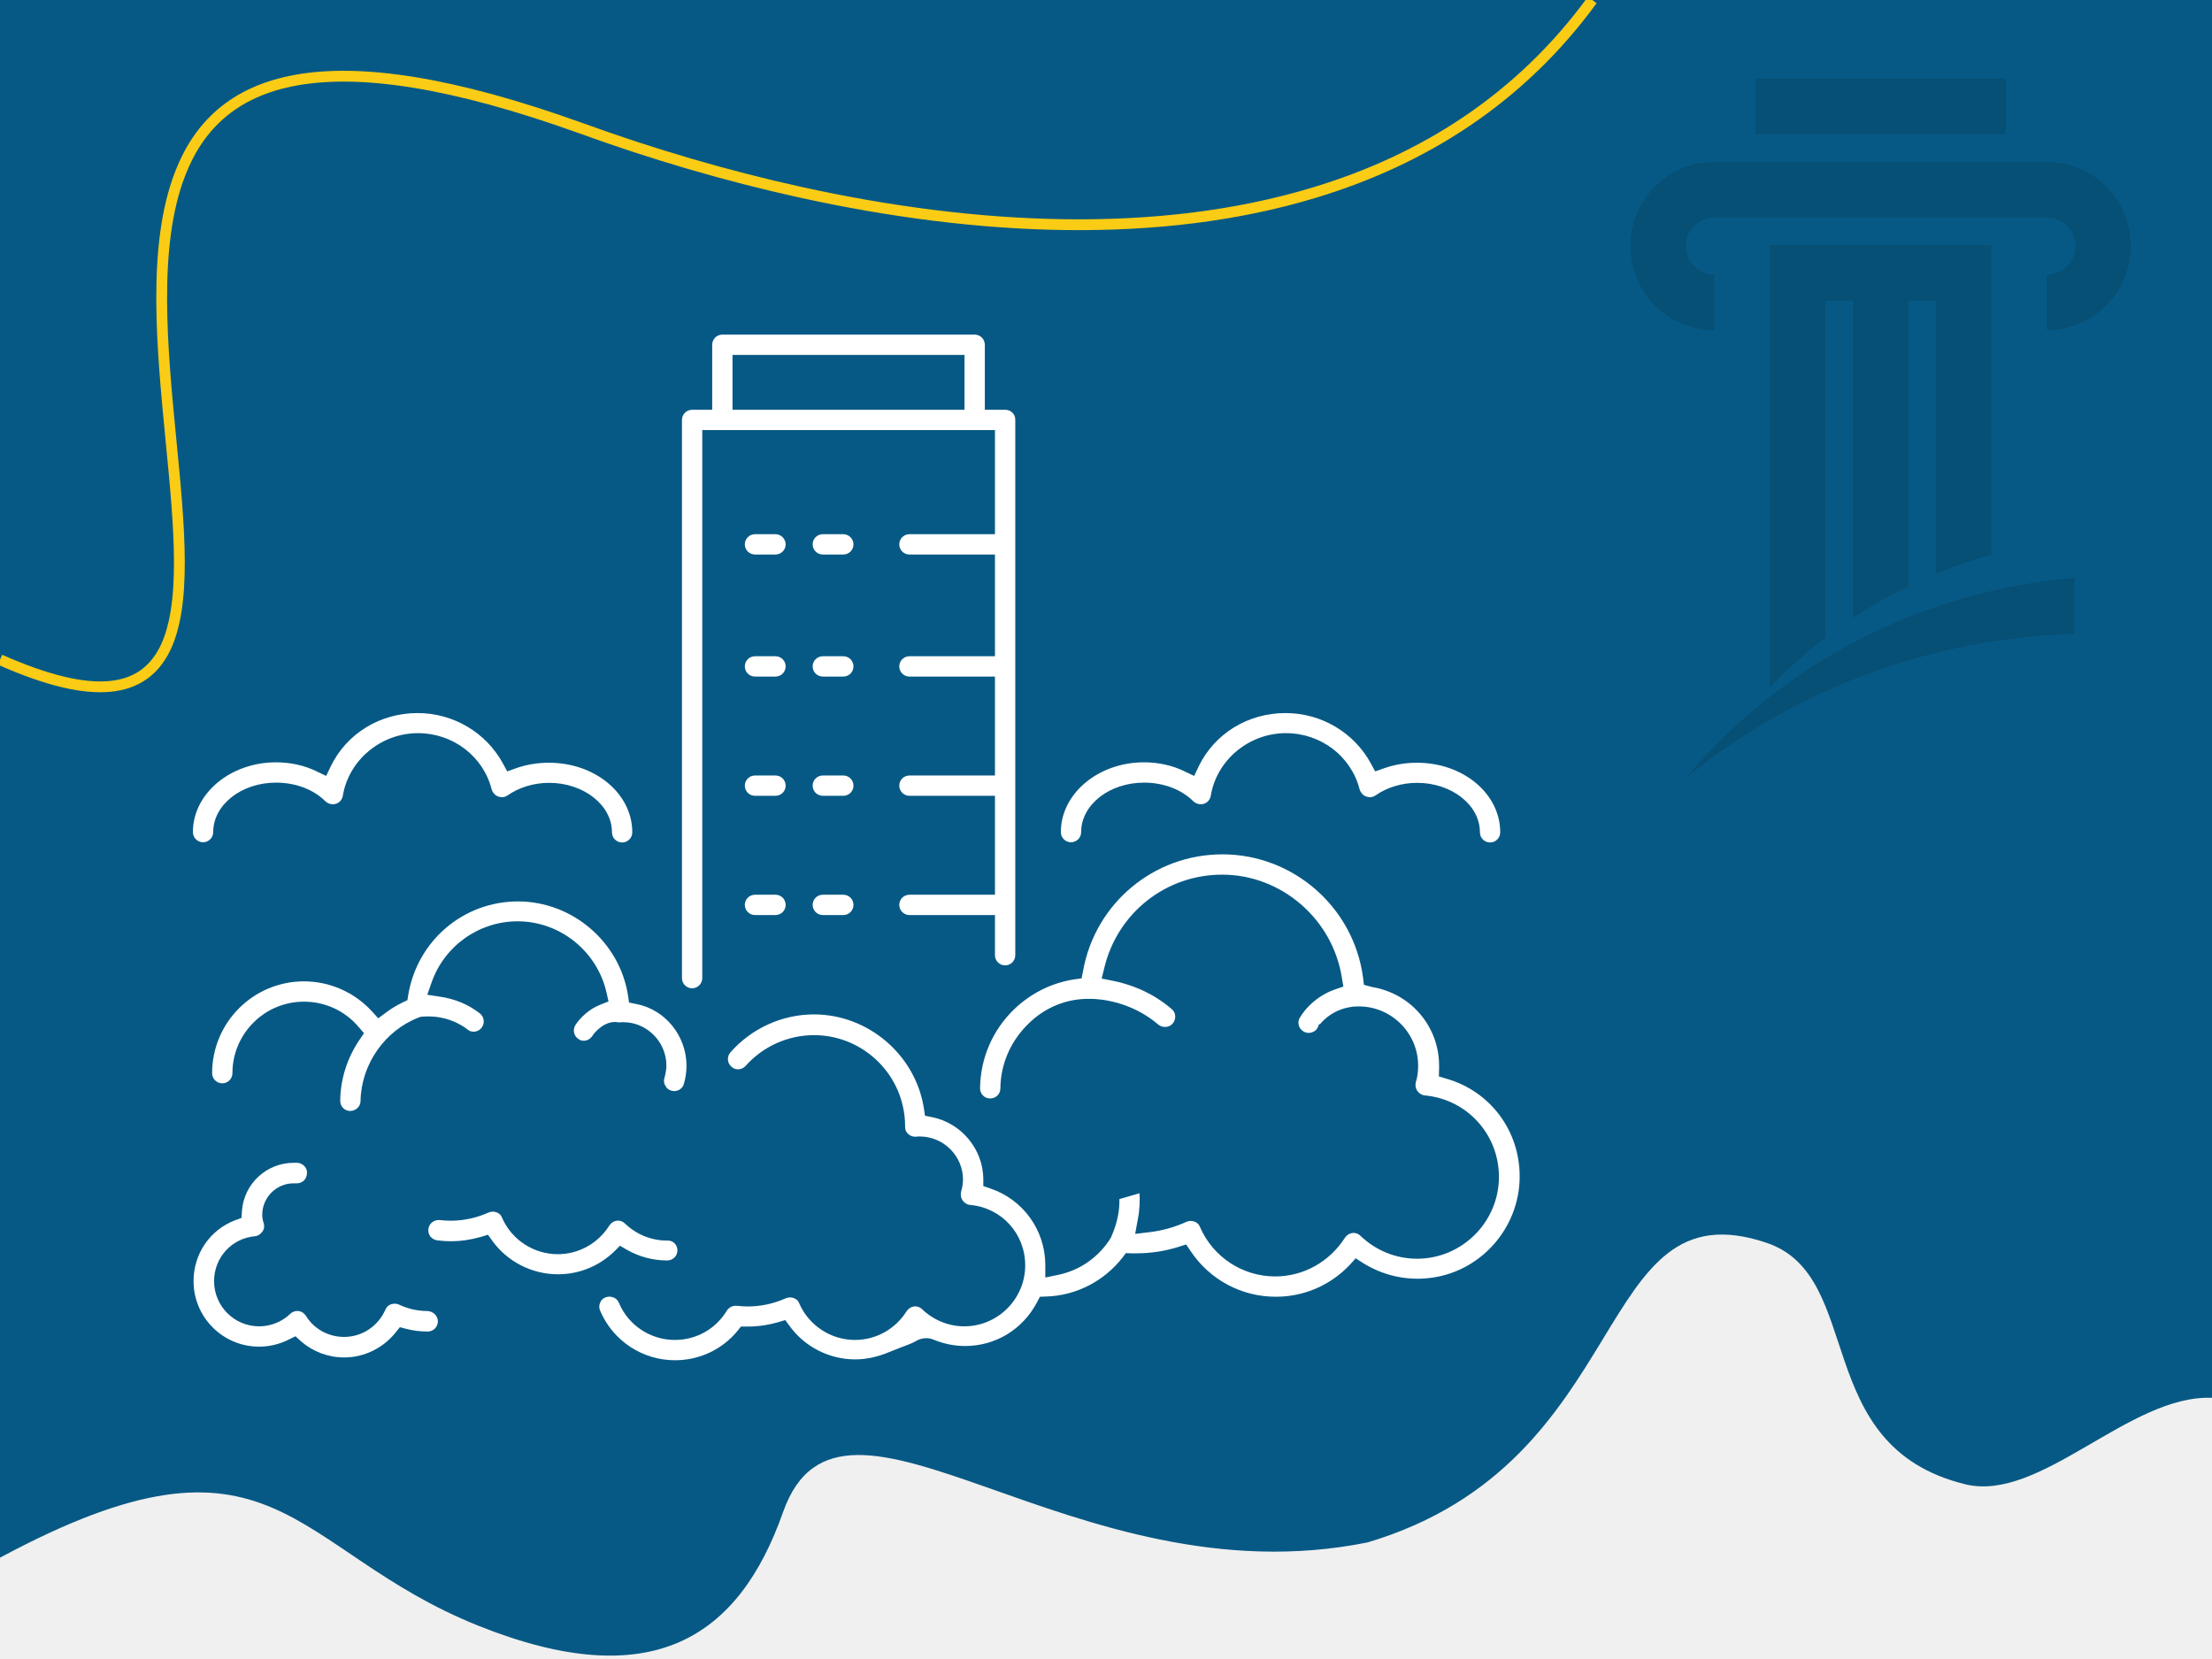
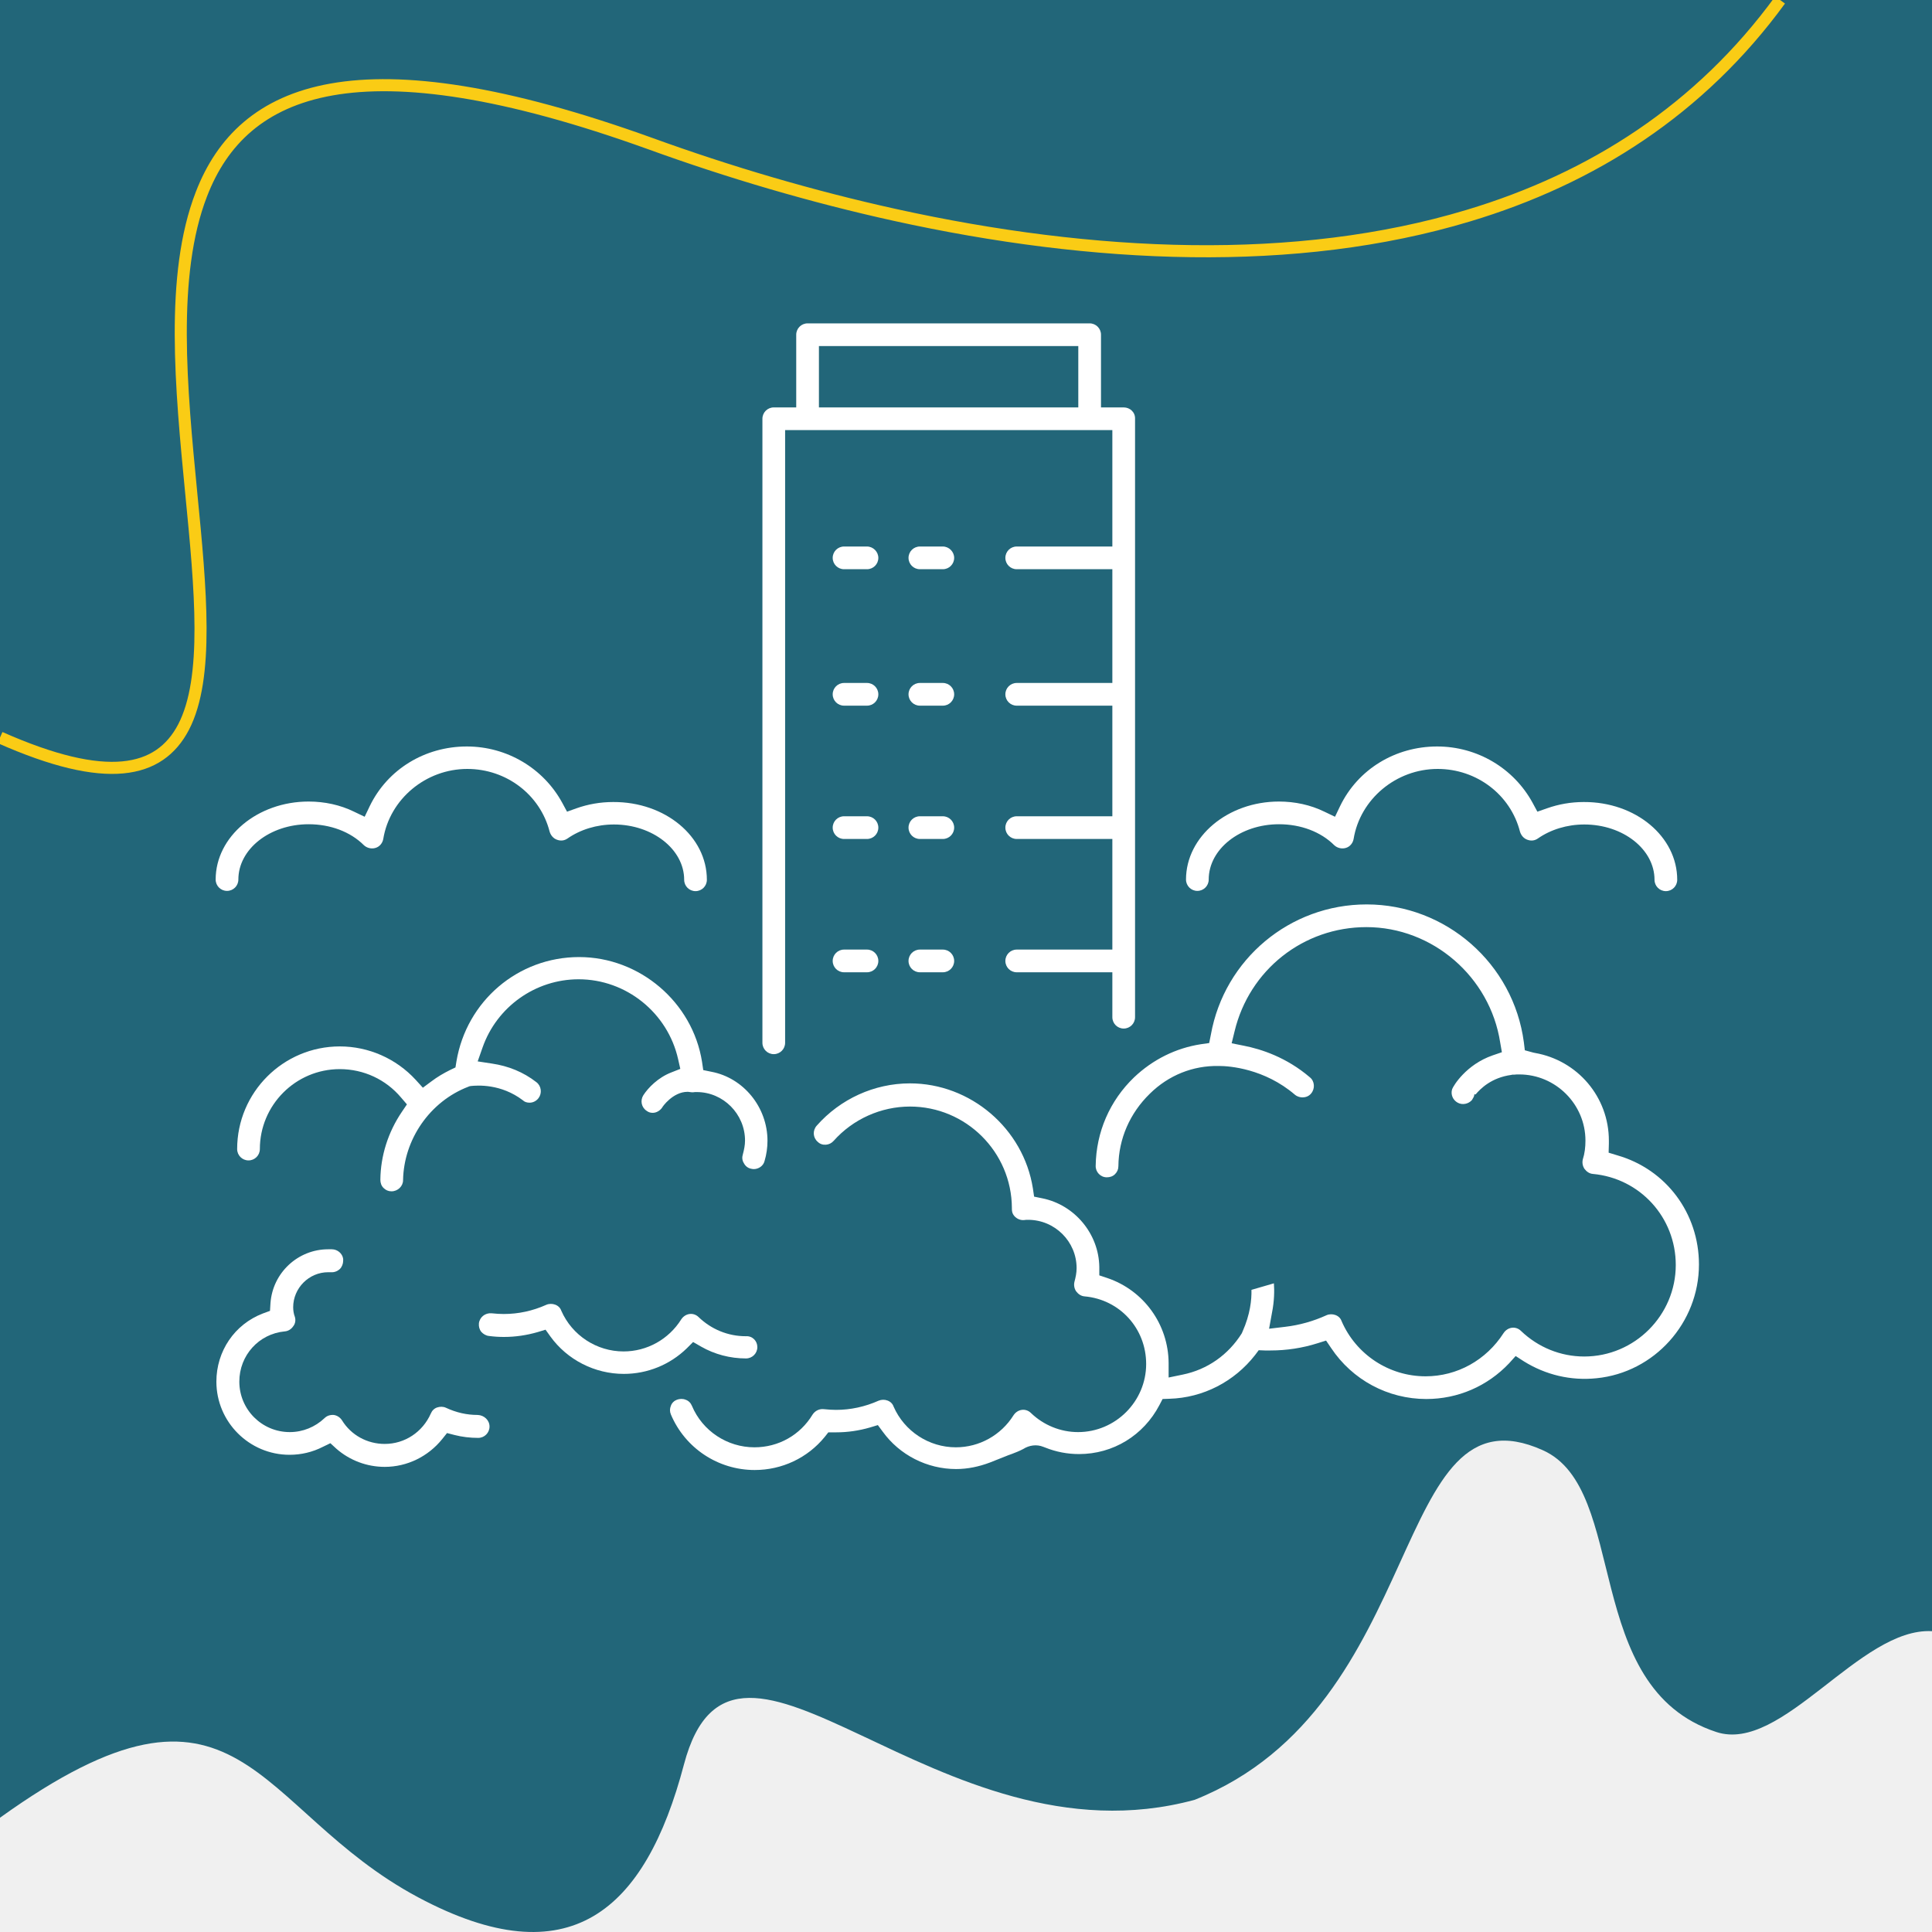
- <svg xmlns="http://www.w3.org/2000/svg" version="1.1" id="Layer_1" x="0px" y="0px" viewBox="0 0 1024 768" style="enable-background:new 0 0 1024 768;" xml:space="preserve">
-   <style type="text/css">
- 	.st0{fill:#075985;}
- 	.st1{fill:#FFDE16;stroke:#000000;stroke-miterlimit:10;}
- 	.st2{fill:none;stroke:#FACC15;stroke-width:5;stroke-miterlimit:10;}
- 	.st3{fill:#FFFFFF;}
- 	.st4{opacity:0.12;}
- 	.st5{fill:none;}
- </style>
-   <path class="st0" d="M1024,0v647.1c-38.3-1.6-79.4,48.6-114.3,40c-72-17.7-45.9-96.4-92-111.8C736.3,547.9,758,676.7,633.2,714  c-136.8,27.8-243.5-91.1-270.7-14c-20.5,58.2-60.7,84.7-140.8,52.7C134,717.7,128,652.3,0,721.1V0H1024z" />
-   <path class="st1" d="M717.1-512.5" />
-   <path class="st1" d="M952.9-512.1" />
-   <path class="st2" d="M0,305.4c44.2,19.6,66,14.8,76-4.3c10.6-20.4,7.1-57,3.2-96.8C75,161,70.4,113.9,83.4,80.4  c17-44.1,64.9-64.5,185.7-21c32.8,11.9,67,22,101.5,29.6c82.2,18.1,166.1,21.8,237.4,0.3C659.3,73.9,704,45.4,737.1,0" />
-   <path class="st1" d="M419.2-298.8" />
-   <path class="st1" d="M422.1-394" />
-   <path class="st1" d="M426.4-519.1" />
-   <path class="st1" d="M616-541.9" />
-   <g>
-     <path class="st3" d="M465.3,189.7h-9.4v-30.1c0-2.6-2.1-4.7-4.7-4.7H334.4c-2.6,0-4.7,2.1-4.7,4.7v30.1h-9.3   c-2.6,0-4.7,2.1-4.7,4.7v258.4c0,2.6,2.1,4.7,4.7,4.7s4.7-2.1,4.7-4.7V199.1h135.5v48.2H421c-2.6,0-4.7,2.1-4.7,4.7   c0,2.6,2.1,4.7,4.7,4.7h39.6v47.1H421c-2.6,0-4.7,2.1-4.7,4.7s2.1,4.7,4.7,4.7h39.6V359H421c-2.6,0-4.7,2.1-4.7,4.7   s2.1,4.7,4.7,4.7h39.6v45.8H421c-2.6,0-4.7,2.1-4.7,4.7s2.1,4.7,4.7,4.7h39.6v18.6c0,2.6,2.1,4.7,4.7,4.7s4.7-2.1,4.7-4.7V194.4   C470.1,191.7,467.9,189.7,465.3,189.7z M446.5,189.7H339.1v-25.4h107.4V189.7z" />
-     <path class="st3" d="M395.1,252c0,2.6-2.1,4.7-4.7,4.7h-9.5c-2.6,0-4.7-2.1-4.7-4.7s2.1-4.7,4.7-4.7h9.5   C393,247.3,395.1,249.5,395.1,252z" />
-     <path class="st3" d="M363.7,252c0,2.6-2.1,4.7-4.7,4.7h-9.5c-2.6,0-4.7-2.1-4.7-4.7s2.1-4.7,4.7-4.7h9.5   C361.6,247.3,363.7,249.5,363.7,252z" />
-     <path class="st3" d="M395.1,308.5c0,2.6-2.1,4.7-4.7,4.7h-9.5c-2.6,0-4.7-2.1-4.7-4.7s2.1-4.7,4.7-4.7h9.5   C393,303.8,395.1,305.9,395.1,308.5z" />
-     <path class="st3" d="M363.7,308.5c0,2.6-2.1,4.7-4.7,4.7h-9.5c-2.6,0-4.7-2.1-4.7-4.7s2.1-4.7,4.7-4.7h9.5   C361.6,303.8,363.7,305.9,363.7,308.5z" />
-     <path class="st3" d="M395.1,363.7c0,2.6-2.1,4.7-4.7,4.7h-9.5c-2.6,0-4.7-2.1-4.7-4.7s2.1-4.7,4.7-4.7h9.5   C393,359,395.1,361.1,395.1,363.7z" />
-     <path class="st3" d="M363.7,363.7c0,2.6-2.1,4.7-4.7,4.7h-9.5c-2.6,0-4.7-2.1-4.7-4.7s2.1-4.7,4.7-4.7h9.5   C361.6,359,363.7,361.1,363.7,363.7z" />
-     <path class="st3" d="M395.1,418.9c0,2.6-2.1,4.7-4.7,4.7h-9.5c-2.6,0-4.7-2.1-4.7-4.7s2.1-4.7,4.7-4.7h9.5   C393,414.2,395.1,416.3,395.1,418.9z" />
-     <path class="st3" d="M363.7,418.9c0,2.6-2.1,4.7-4.7,4.7h-9.5c-2.6,0-4.7-2.1-4.7-4.7s2.1-4.7,4.7-4.7h9.5   C361.6,414.2,363.7,416.3,363.7,418.9z" />
-     <path class="st3" d="M202.7,611.7c0,2.6-2.1,4.7-4.7,4.7c-3.3,0-6.7-0.4-9.8-1.2l-3.1-0.8l-2,2.5c-5.8,7.2-14.5,11.5-23.8,11.5   c-7.4,0-14.5-2.7-20-7.5l-2.5-2.3l-3.1,1.5c-4.3,2.2-9,3.3-13.8,3.3c-16.7,0-30.3-13.6-30.3-30.3c0-12.6,7.5-23.7,19.2-28.2l3-1.1   l0.2-3.2c0.9-12.6,11.4-22.3,23.9-22.3c0.2,0,0.5,0,0.8,0h0.2h0.2c0.1,0,0.2,0,0.3,0c2.3,0,4.4,1.7,4.7,4c0,0.2,0,0.4,0,0.7   c0,1.3-0.5,2.6-1.4,3.5c-1,0.9-2.3,1.4-3.6,1.3H137c-0.3,0-0.8,0-1.1,0c-8,0-14.5,6.6-14.5,14.5c0,1.3,0.2,2.7,0.7,4   c0.4,1.3,0.2,2.8-0.7,3.9c-0.8,1.2-2.1,2-3.5,2.1c-10.7,1-18.8,9.9-18.8,20.8c0,11.5,9.3,20.9,20.9,20.9c5.4,0,10.5-2.1,14.4-5.8   c1-1,2.4-1.4,3.8-1.3c1.4,0.2,2.6,1,3.4,2.2c3.8,6.2,10.5,9.8,17.7,9.8c8.3,0,15.7-4.9,19.1-12.6c0.5-1.2,1.4-2.1,2.6-2.5   c1.2-0.4,2.5-0.4,3.6,0.1c4.3,2,8.6,3,13.2,3C200.5,607,202.7,609.1,202.7,611.7z" />
-     <path class="st3" d="M317.8,493.4c0,2.7-0.4,5.6-1.2,8.3c-0.5,2.1-2.5,3.4-4.5,3.4c-0.4,0-0.9-0.1-1.3-0.2   c-1.2-0.3-2.2-1.1-2.8-2.3c-0.7-1.1-0.8-2.4-0.4-3.6c0.5-1.9,0.9-3.8,0.9-5.7c0-11-9-20.1-20-20.1c-0.5,0-1.1,0-1.6,0.1   c-0.3,0-0.7,0-1.2-0.1l-0.8-0.1h-0.2c-6.1,0-10.5,6.3-10.5,6.5c-0.9,1.3-2.4,2.2-3.9,2.2c-0.9,0-1.7-0.2-2.5-0.8   c-2.2-1.4-2.8-4.3-1.4-6.5c2-3.1,6.1-7.3,11.5-9.4l3.8-1.5l-0.9-4c-4.3-19.2-21.5-33.1-41.2-33.1c-17.9,0-33.9,11.4-39.8,28.3   l-2,5.7l5.9,0.9c6.8,1,13,3.5,18.4,7.7c2.1,1.6,2.4,4.6,0.9,6.6c-0.9,1.2-2.3,1.9-3.7,1.9c-1.1,0-2.1-0.3-2.8-1   c-9.1-6.9-18.8-6.2-21.6-5.9l-0.5,0.1l-0.5,0.2c-15.9,6.1-26.7,21.8-27,38.7c0,2.5-2.2,4.6-4.8,4.6c-1.3,0-2.4-0.5-3.3-1.4   c-0.9-0.9-1.3-2.1-1.3-3.4c0.1-9.9,3.2-19.7,8.9-28.1l2.1-3.1l-2.4-2.8c-6.3-7.5-15.5-11.8-25.4-11.8c-18.3,0-33.1,14.9-33.1,33.1   c0,2.6-2.1,4.7-4.7,4.7s-4.7-2.1-4.7-4.7c0-23.5,19.1-42.5,42.5-42.5c11.9,0,23.3,5,31.4,13.8l3,3.3l3.5-2.6   c2.5-1.9,5.1-3.4,7.7-4.7l2.3-1.1l0.4-2.5c4.2-25,25.5-43.2,50.8-43.2c25.1,0,47,18.7,50.9,43.4l0.5,3.4l3.4,0.7   C307.8,467.3,317.8,479.4,317.8,493.4z" />
-     <path class="st3" d="M313.6,578.8c0,2.6-2.1,4.7-4.7,4.7c-6.6,0-13-1.7-18.6-4.9l-3.3-1.9l-2.6,2.6c-7,6.8-16.3,10.6-26.1,10.6   c-12,0-23.4-5.8-30.4-15.5l-2-2.8l-3.3,1c-4.5,1.3-9.2,2-13.9,2c-2,0-3.9-0.1-6.2-0.4c-1.2-0.1-2.4-0.8-3.2-1.7   c-0.8-1-1.1-2.2-1-3.5c0.3-2.6,2.6-4.4,5.2-4.2c2,0.2,3.5,0.3,5.1,0.3c6.1,0,12-1.3,17.6-3.8c1.1-0.5,2.5-0.5,3.6-0.1   c1.2,0.4,2.2,1.3,2.6,2.5c4.5,10.3,14.7,16.9,25.8,16.9c9.7,0,18.7-5,23.9-13.3c0.8-1.2,2-2,3.4-2.2s2.8,0.3,3.8,1.3   c5.2,5,12.1,7.9,19.5,7.9C311.6,574.1,313.6,576.3,313.6,578.8z" />
-     <path class="st3" d="M416.7,623.9l-6.8,2.7c-4.5,1.7-9.2,2.7-14,2.7c-12,0-23.4-5.8-30.4-15.5l-2-2.7l-3.3,1c-4.5,1.3-9.2,2-13.9,2   c-0.3,0-0.5,0-0.9,0H343l-1.5,1.9c-7.1,8.7-17.7,13.7-29,13.7c-15.1,0-28.8-9-34.7-23c-0.5-1.2-0.5-2.4,0-3.6   c0.4-1.2,1.4-2.1,2.5-2.5s2.4-0.5,3.6,0c1.2,0.4,2.1,1.3,2.6,2.5c4.4,10.5,14.7,17.2,25.9,17.2c9.9,0,18.9-5,24.1-13.6   c1-1.5,2.7-2.4,4.6-2.2c2,0.2,3.6,0.3,5.1,0.3c6,0,12-1.3,17.6-3.8c1.2-0.5,2.5-0.5,3.6-0.1c1.2,0.4,2.2,1.3,2.6,2.5   c4.5,10.3,14.7,16.9,25.8,16.9c9.7,0,18.7-5,23.9-13.3c0.8-1.2,2-2,3.4-2.2s2.8,0.3,3.8,1.3c5.2,5,12.2,7.9,19.5,7.9   c15.5,0,28.2-12.7,28.2-28.2c0-14.7-10.9-26.7-25.5-28c-1.4-0.1-2.6-0.9-3.5-2.1c-0.8-1.2-1-2.6-0.7-3.9c0.5-1.9,0.9-3.7,0.9-5.7   c0-11-9-20-20.1-20c-0.5,0-1.1,0-1.6,0.1c-1.8,0.2-3.7-0.8-4.6-2.4c-0.4-0.7-0.5-1.5-0.5-2.3v-0.2v-0.1c-0.1-23.2-19-42-42.2-42   c-12,0-23.6,5.2-31.6,14.2c-0.9,1-2,1.5-3.2,1.6c-1.3,0.1-2.5-0.3-3.4-1.2c-2-1.7-2.2-4.7-0.4-6.7c9.7-11,23.8-17.5,38.6-17.5   c25.1,0,47,18.7,50.9,43.5l0.5,3.4l3.4,0.7c13.4,2.7,23.4,14.7,23.6,28.4v3.5l3.3,1.1c15.1,5.1,25.3,19.2,25.4,35.2v6l5.8-1.2   c10.3-2.1,18.9-8.2,24.5-17.1l0.3-0.7c3.2-7.2,3.8-13.2,3.7-17.3l9.3-2.7c0.2,3,0.2,7.2-0.8,12.2l-1.2,6.6l6.7-0.8   c5.9-0.7,11.6-2.3,17.1-4.8c1.1-0.5,2.5-0.5,3.6-0.1c1.2,0.4,2.2,1.3,2.6,2.5c6,13.9,19.7,22.9,34.8,22.9   c13.1,0,25.1-6.7,32.3-17.9c0.8-1.2,2-2,3.4-2.2s2.8,0.3,3.8,1.3c7.1,6.8,16.4,10.6,26.2,10.6c20.9,0,37.9-17.1,37.9-37.9   c0-19.7-14.8-35.9-34.3-37.7c-1.4-0.1-2.6-0.9-3.5-2.1c-0.8-1.2-1-2.6-0.7-3.9c0.8-2.5,1.1-5.1,1.1-7.8c0-15.1-12.4-27.4-27.4-27.4   c-0.8,0-1.5,0-2.2,0.1h0.1c-0.1,0-0.3,0-0.4,0h-0.4l-0.4,0.1c-8.2,1.1-12.8,5.7-14.8,8.1l-0.5-0.1c0,0.5-0.2,1-0.4,1.4l-0.1,0.1   c-0.1,0.3-0.3,0.5-0.5,0.9c-1.4,1.6-3.9,2.2-5.9,1.1s-3-3.4-2.3-5.6c0.5-1.4,5.8-10.2,16.8-14l3.8-1.3l-0.7-4   c-4.2-27.2-28-47.8-55.4-47.8c-26.1,0-48.5,17.7-54.6,43.2L510,453l5,1c7.2,1.4,17.7,4.8,27.4,13.1c2,1.6,2.2,4.7,0.5,6.7   c-0.9,1.1-2.2,1.6-3.6,1.6c-0.8,0-2-0.2-3.1-1.1c-12.6-10.8-27.1-11.9-31.3-11.9c-0.1,0-0.2,0-0.3,0c-10.6-0.2-20.7,3.8-28.5,11.5   c-8.2,8-12.9,18.6-13,30c0,1.3-0.5,2.4-1.4,3.3s-2.1,1.3-3.4,1.3c-2.6,0-4.7-2.2-4.6-4.8c0.2-13.9,5.8-26.9,15.9-36.6   c7.8-7.4,17.3-12.1,27.6-13.7l3.5-0.5l0.7-3.5c5.6-31.2,32.7-53.9,64.5-53.9c32.8,0,60.8,24.5,65.1,57.1l0.4,3.3l3.3,0.9   c0.1,0,0.3,0.1,0.4,0.1l0.5,0.1c17.7,3.1,30.6,18.3,30.6,36.3c0,0.4,0,0.9,0,1.2l-0.1,3.8l3.6,1.1c20.2,5.8,33.8,24,33.8,45.2   c0,24.1-18.4,44.7-42.4,47.1c-10.7,1.1-21.1-1.4-30.1-7l-3.4-2.2l-2.7,3c-9,9.5-21.2,14.8-34.3,14.8c-15.9,0-30.6-7.9-39.4-21.1   l-2.1-3.1l-3.5,1.1c-6.3,2-12.9,3-19.5,3c-0.8,0-1.6,0-2.4,0l-2.5-0.1l-1.5,2c-8.6,11-21.5,17.7-35.5,18.1l-2.8,0.1l-1.3,2.5   c-6.6,12.6-19.2,20.3-33.3,20.3c-4.8,0-9.5-0.9-14-2.7l-0.8-0.3c-2.7-1.1-5.8-0.7-8.3,0.9C420.7,622.6,416.7,623.8,416.7,623.9" />
-     <path class="st3" d="M292.7,385.3c0,2.6-2.1,4.7-4.7,4.7s-4.7-2.1-4.7-4.7c0-12.6-13.1-22.9-29.1-22.9c-7.1,0-13.9,2.1-19.2,5.8   c-1.3,0.9-2.8,1.1-4.4,0.5c-1.4-0.5-2.5-1.7-3-3.3c-3.9-15.3-17.9-26-34.1-26c-17.2,0-32.1,12.5-34.8,29c-0.3,1.7-1.5,3.2-3.2,3.7   c-1.6,0.5-3.5,0.1-4.8-1.1c-5.6-5.6-13.9-8.7-22.9-8.7c-16.1,0-29.1,10.3-29.1,22.9c0,2.6-2.1,4.7-4.7,4.7s-4.7-2.1-4.7-4.7   c0-17.8,17.3-32.3,38.5-32.3c6.6,0,13.1,1.4,18.8,4.2l4.4,2.1l2.1-4.4c7.4-15.3,22.9-24.7,40.2-24.7c16.6,0,31.7,9,39.5,23.3l2,3.7   l3.9-1.4c4.8-1.7,9.9-2.6,15.2-2.6C275.5,353,292.7,367.4,292.7,385.3z" />
-     <path class="st3" d="M694.5,385.3c0,2.6-2.1,4.7-4.7,4.7c-2.6,0-4.7-2.1-4.7-4.7c0-12.6-13-22.9-29.1-22.9   c-7.1,0-13.9,2.1-19.2,5.8c-1.3,0.9-2.8,1.1-4.4,0.5c-1.4-0.5-2.5-1.7-3-3.3c-3.9-15.3-17.9-26-34.1-26c-17.2,0-32.1,12.5-34.8,29   c-0.3,1.7-1.5,3.2-3.2,3.7c-1.6,0.5-3.5,0.1-4.8-1.1c-5.6-5.6-13.9-8.7-22.9-8.7c-16.1,0-29.1,10.3-29.1,22.9   c0,2.6-2.1,4.7-4.7,4.7s-4.7-2.1-4.7-4.7c0-17.8,17.3-32.3,38.5-32.3c6.6,0,13.1,1.4,18.8,4.2l4.4,2.1l2.1-4.4   c7.4-15.3,22.9-24.7,40.2-24.7c16.6,0,31.7,9,39.5,23.3l2,3.7l4-1.4c4.8-1.7,9.9-2.6,15.2-2.6C677.3,353,694.5,367.4,694.5,385.3z" />
+ <svg xmlns="http://www.w3.org/2000/svg" width="800" height="800" viewBox="0 0 800 800" fill="none">
+   <g clip-path="url(#clip0_1_98)">
+     <path d="M800 0V675.438C770.078 673.768 737.969 726.167 710.703 717.19C654.453 698.715 674.844 616.568 638.828 600.494C575.234 571.894 592.188 706.335 494.688 745.268C387.813 774.286 304.453 650.179 283.203 730.655C267.188 791.404 235.781 819.064 173.203 785.663C104.688 749.13 100 680.866 0 752.679V0H800Z" fill="#226679" />
+     <path d="M0 305.4C44.2 325 66 320.2 76 301.1C86.6 280.7 83.1 244.1 79.2 204.3C75 161 70.4 113.9 83.4 80.4C100.4 36.3 148.3 15.9 269.1 59.4C301.9 71.3 336.1 81.4 370.6 89C452.8 107.1 536.7 110.8 608 89.3C659.3 73.9 704 45.4 737.1 0" stroke="#FACC15" stroke-width="5" stroke-miterlimit="10" />
+     <path d="M465.3 168.7H455.9V138.6C455.9 136 453.8 133.9 451.2 133.9H334.4C331.8 133.9 329.7 136 329.7 138.6V168.7H320.4C317.8 168.7 315.7 170.8 315.7 173.4V431.8C315.7 434.4 317.8 436.5 320.4 436.5C323 436.5 325.1 434.4 325.1 431.8V178.1H460.6V226.3H421C418.4 226.3 416.3 228.4 416.3 231C416.3 233.6 418.4 235.7 421 235.7H460.6V282.8H421C418.4 282.8 416.3 284.9 416.3 287.5C416.3 290.1 418.4 292.2 421 292.2H460.6V338H421C418.4 338 416.3 340.1 416.3 342.7C416.3 345.3 418.4 347.4 421 347.4H460.6V393.2H421C418.4 393.2 416.3 395.3 416.3 397.9C416.3 400.5 418.4 402.6 421 402.6H460.6V421.2C460.6 423.8 462.7 425.9 465.3 425.9C467.9 425.9 470 423.8 470 421.2V173.4C470.1 170.7 467.9 168.7 465.3 168.7ZM446.5 168.7H339.1V143.3H446.5V168.7Z" fill="white" />
+     <path d="M395.1 231C395.1 233.6 393 235.7 390.4 235.7H380.9C378.3 235.7 376.2 233.6 376.2 231C376.2 228.4 378.3 226.3 380.9 226.3H390.4C393 226.3 395.1 228.5 395.1 231Z" fill="white" />
+     <path d="M363.7 231C363.7 233.6 361.6 235.7 359 235.7H349.5C346.9 235.7 344.8 233.6 344.8 231C344.8 228.4 346.9 226.3 349.5 226.3H359C361.6 226.3 363.7 228.5 363.7 231Z" fill="white" />
+     <path d="M395.1 287.5C395.1 290.1 393 292.2 390.4 292.2H380.9C378.3 292.2 376.2 290.1 376.2 287.5C376.2 284.9 378.3 282.8 380.9 282.8H390.4C393 282.8 395.1 284.9 395.1 287.5Z" fill="white" />
+     <path d="M363.7 287.5C363.7 290.1 361.6 292.2 359 292.2H349.5C346.9 292.2 344.8 290.1 344.8 287.5C344.8 284.9 346.9 282.8 349.5 282.8H359C361.6 282.8 363.7 284.9 363.7 287.5Z" fill="white" />
+     <path d="M395.1 342.7C395.1 345.3 393 347.4 390.4 347.4H380.9C378.3 347.4 376.2 345.3 376.2 342.7C376.2 340.1 378.3 338 380.9 338H390.4C393 338 395.1 340.1 395.1 342.7Z" fill="white" />
+     <path d="M363.7 342.7C363.7 345.3 361.6 347.4 359 347.4H349.5C346.9 347.4 344.8 345.3 344.8 342.7C344.8 340.1 346.9 338 349.5 338H359C361.6 338 363.7 340.1 363.7 342.7Z" fill="white" />
+     <path d="M395.1 397.9C395.1 400.5 393 402.6 390.4 402.6H380.9C378.3 402.6 376.2 400.5 376.2 397.9C376.2 395.3 378.3 393.2 380.9 393.2H390.4C393 393.2 395.1 395.3 395.1 397.9Z" fill="white" />
+     <path d="M363.7 397.9C363.7 400.5 361.6 402.6 359 402.6H349.5C346.9 402.6 344.8 400.5 344.8 397.9C344.8 395.3 346.9 393.2 349.5 393.2H359C361.6 393.2 363.7 395.3 363.7 397.9Z" fill="white" />
+     <path d="M202.7 590.7C202.7 593.3 200.6 595.4 198 595.4C194.7 595.4 191.3 595 188.2 594.2L185.1 593.4L183.1 595.9C177.3 603.1 168.6 607.4 159.3 607.4C151.9 607.4 144.8 604.7 139.3 599.9L136.8 597.6L133.7 599.1C129.4 601.3 124.7 602.4 119.9 602.4C103.2 602.4 89.6 588.8 89.6 572.1C89.6 559.5 97.1 548.4 108.8 543.9L111.8 542.8L112 539.6C112.9 527 123.4 517.3 135.9 517.3C136.1 517.3 136.4 517.3 136.7 517.3H136.9H137.1C137.2 517.3 137.3 517.3 137.4 517.3C139.7 517.3 141.8 519 142.1 521.3C142.1 521.5 142.1 521.7 142.1 522C142.1 523.3 141.6 524.6 140.7 525.5C139.7 526.4 138.4 526.9 137.1 526.8H137C136.7 526.8 136.2 526.8 135.9 526.8C127.9 526.8 121.4 533.4 121.4 541.3C121.4 542.6 121.6 544 122.1 545.3C122.5 546.6 122.3 548.1 121.4 549.2C120.6 550.4 119.3 551.2 117.9 551.3C107.2 552.3 99.1 561.2 99.1 572.1C99.1 583.6 108.4 593 120 593C125.4 593 130.5 590.9 134.4 587.2C135.4 586.2 136.8 585.8 138.2 585.9C139.6 586.1 140.8 586.9 141.6 588.1C145.4 594.3 152.1 597.9 159.3 597.9C167.6 597.9 175 593 178.4 585.3C178.9 584.1 179.8 583.2 181 582.8C182.2 582.4 183.5 582.4 184.6 582.9C188.9 584.9 193.2 585.9 197.8 585.9C200.5 586 202.7 588.1 202.7 590.7Z" fill="white" />
+     <path d="M317.8 472.4C317.8 475.1 317.4 478 316.6 480.7C316.1 482.8 314.1 484.1 312.1 484.1C311.7 484.1 311.2 484 310.8 483.9C309.6 483.6 308.6 482.8 308 481.6C307.3 480.5 307.2 479.2 307.6 478C308.1 476.1 308.5 474.2 308.5 472.3C308.5 461.3 299.5 452.2 288.5 452.2C288 452.2 287.4 452.2 286.9 452.3C286.6 452.3 286.2 452.3 285.7 452.2L284.9 452.1H284.7C278.6 452.1 274.2 458.4 274.2 458.6C273.3 459.9 271.8 460.8 270.3 460.8C269.4 460.8 268.6 460.6 267.8 460C265.6 458.6 265 455.7 266.4 453.5C268.4 450.4 272.5 446.2 277.9 444.1L281.7 442.6L280.8 438.6C276.5 419.4 259.3 405.5 239.6 405.5C221.7 405.5 205.7 416.9 199.8 433.8L197.8 439.5L203.7 440.4C210.5 441.4 216.7 443.9 222.1 448.1C224.2 449.7 224.5 452.7 223 454.7C222.1 455.9 220.7 456.6 219.3 456.6C218.2 456.6 217.2 456.3 216.5 455.6C207.4 448.7 197.7 449.4 194.9 449.7L194.4 449.8L193.9 450C178 456.1 167.2 471.8 166.9 488.7C166.9 491.2 164.7 493.3 162.1 493.3C160.8 493.3 159.7 492.8 158.8 491.9C157.9 491 157.5 489.8 157.5 488.5C157.6 478.6 160.7 468.8 166.4 460.4L168.5 457.3L166.1 454.5C159.8 447 150.6 442.7 140.7 442.7C122.4 442.7 107.6 457.6 107.6 475.8C107.6 478.4 105.5 480.5 102.9 480.5C100.3 480.5 98.2 478.4 98.2 475.8C98.2 452.3 117.3 433.3 140.7 433.3C152.6 433.3 164 438.3 172.1 447.1L175.1 450.4L178.6 447.8C181.1 445.9 183.7 444.4 186.3 443.1L188.6 442L189 439.5C193.2 414.5 214.5 396.3 239.8 396.3C264.9 396.3 286.8 415 290.7 439.7L291.2 443.1L294.6 443.8C307.8 446.3 317.8 458.4 317.8 472.4Z" fill="white" />
+     <path d="M313.6 557.8C313.6 560.4 311.5 562.5 308.9 562.5C302.3 562.5 295.9 560.8 290.3 557.6L287 555.7L284.4 558.3C277.4 565.1 268.1 568.9 258.3 568.9C246.3 568.9 234.9 563.1 227.9 553.4L225.9 550.6L222.6 551.6C218.1 552.9 213.4 553.6 208.7 553.6C206.7 553.6 204.8 553.5 202.5 553.2C201.3 553.1 200.1 552.4 199.3 551.5C198.5 550.5 198.2 549.3 198.3 548C198.6 545.4 200.9 543.6 203.5 543.8C205.5 544 207 544.1 208.6 544.1C214.7 544.1 220.6 542.8 226.2 540.3C227.3 539.8 228.7 539.8 229.8 540.2C231 540.6 232 541.5 232.4 542.7C236.9 553 247.1 559.6 258.2 559.6C267.9 559.6 276.9 554.6 282.1 546.3C282.9 545.1 284.1 544.3 285.5 544.1C286.9 543.9 288.3 544.4 289.3 545.4C294.5 550.4 301.4 553.3 308.8 553.3C311.6 553.1 313.6 555.3 313.6 557.8Z" fill="white" />
+     <path d="M416.7 602.9L409.9 605.6C405.4 607.3 400.7 608.3 395.9 608.3C383.9 608.3 372.5 602.5 365.5 592.8L363.5 590.1L360.2 591.1C355.7 592.4 351 593.1 346.3 593.1C346 593.1 345.8 593.1 345.4 593.1H343L341.5 595C334.4 603.7 323.8 608.7 312.5 608.7C297.4 608.7 283.7 599.7 277.8 585.7C277.3 584.5 277.3 583.3 277.8 582.1C278.2 580.9 279.2 580 280.3 579.6C281.4 579.2 282.7 579.1 283.9 579.6C285.1 580 286 580.9 286.5 582.1C290.9 592.6 301.2 599.3 312.4 599.3C322.3 599.3 331.3 594.3 336.5 585.7C337.5 584.2 339.2 583.3 341.1 583.5C343.1 583.7 344.7 583.8 346.2 583.8C352.2 583.8 358.2 582.5 363.8 580C365 579.5 366.3 579.5 367.4 579.9C368.6 580.3 369.6 581.2 370 582.4C374.5 592.7 384.7 599.3 395.8 599.3C405.5 599.3 414.5 594.3 419.7 586C420.5 584.8 421.7 584 423.1 583.8C424.5 583.6 425.9 584.1 426.9 585.1C432.1 590.1 439.1 593 446.4 593C461.9 593 474.6 580.3 474.6 564.8C474.6 550.1 463.7 538.1 449.1 536.8C447.7 536.7 446.5 535.9 445.6 534.7C444.8 533.5 444.6 532.1 444.9 530.8C445.4 528.9 445.8 527.1 445.8 525.1C445.8 514.1 436.8 505.1 425.7 505.1C425.2 505.1 424.6 505.1 424.1 505.2C422.3 505.4 420.4 504.4 419.5 502.8C419.1 502.1 419 501.3 419 500.5V500.3V500.2C418.9 477 400 458.2 376.8 458.2C364.8 458.2 353.2 463.4 345.2 472.4C344.3 473.4 343.2 473.9 342 474C340.7 474.1 339.5 473.7 338.6 472.8C336.6 471.1 336.4 468.1 338.2 466.1C347.9 455.1 362 448.6 376.8 448.6C401.9 448.6 423.8 467.3 427.7 492.1L428.2 495.5L431.6 496.2C445 498.9 455 510.9 455.2 524.6V528.1L458.5 529.2C473.6 534.3 483.8 548.4 483.9 564.4V570.4L489.7 569.2C500 567.1 508.6 561 514.2 552.1L514.5 551.4C517.7 544.2 518.3 538.2 518.2 534.1L527.5 531.4C527.7 534.4 527.7 538.6 526.7 543.6L525.5 550.2L532.2 549.4C538.1 548.7 543.8 547.1 549.3 544.6C550.4 544.1 551.8 544.1 552.9 544.5C554.1 544.9 555.1 545.8 555.5 547C561.5 560.9 575.2 569.9 590.3 569.9C603.4 569.9 615.4 563.2 622.6 552C623.4 550.8 624.6 550 626 549.8C627.4 549.6 628.8 550.1 629.8 551.1C636.9 557.9 646.2 561.7 656 561.7C676.9 561.7 693.9 544.6 693.9 523.8C693.9 504.1 679.1 487.9 659.6 486.1C658.2 486 657 485.2 656.1 484C655.3 482.8 655.1 481.4 655.4 480.1C656.2 477.6 656.5 475 656.5 472.3C656.5 457.2 644.1 444.9 629.1 444.9C628.3 444.9 627.6 444.9 626.9 445H627C626.9 445 626.7 445 626.6 445H626.2L625.8 445.1C617.6 446.2 613 450.8 611 453.2L610.5 453.1C610.5 453.6 610.3 454.1 610.1 454.5L610 454.6C609.9 454.9 609.7 455.1 609.5 455.5C608.1 457.1 605.6 457.7 603.6 456.6C601.6 455.5 600.6 453.2 601.3 451C601.8 449.6 607.1 440.8 618.1 437L621.9 435.7L621.2 431.7C617 404.5 593.2 383.9 565.8 383.9C539.7 383.9 517.3 401.6 511.2 427.1L510 432L515 433C522.2 434.4 532.7 437.8 542.4 446.1C544.4 447.7 544.6 450.8 542.9 452.8C542 453.9 540.7 454.4 539.3 454.4C538.5 454.4 537.3 454.2 536.2 453.3C523.6 442.5 509.1 441.4 504.9 441.4C504.8 441.4 504.7 441.4 504.6 441.4C494 441.2 483.9 445.2 476.1 452.9C467.9 460.9 463.2 471.5 463.1 482.9C463.1 484.2 462.6 485.3 461.7 486.2C460.8 487.1 459.6 487.5 458.3 487.5C455.7 487.5 453.6 485.3 453.7 482.7C453.9 468.8 459.5 455.8 469.6 446.1C477.4 438.7 486.9 434 497.2 432.4L500.7 431.9L501.4 428.4C507 397.2 534.1 374.5 565.9 374.5C598.7 374.5 626.7 399 631 431.6L631.4 434.9L634.7 435.8C634.8 435.8 635 435.9 635.1 435.9L635.6 436C653.3 439.1 666.2 454.3 666.2 472.3C666.2 472.7 666.2 473.2 666.2 473.5L666.1 477.3L669.7 478.4C689.9 484.2 703.5 502.4 703.5 523.6C703.5 547.7 685.1 568.3 661.1 570.7C650.4 571.8 640 569.3 631 563.7L627.6 561.5L624.9 564.5C615.9 574 603.7 579.3 590.6 579.3C574.7 579.3 560 571.4 551.2 558.2L549.1 555.1L545.6 556.2C539.3 558.2 532.7 559.2 526.1 559.2C525.3 559.2 524.5 559.2 523.7 559.2L521.2 559.1L519.7 561.1C511.1 572.1 498.2 578.8 484.2 579.2L481.4 579.3L480.1 581.8C473.5 594.4 460.9 602.1 446.8 602.1C442 602.1 437.3 601.2 432.8 599.4L432 599.1C429.3 598 426.2 598.4 423.7 600C420.7 601.6 416.7 602.8 416.7 602.9Z" fill="white" />
+     <path d="M292.7 364.3C292.7 366.9 290.6 369 288 369C285.4 369 283.3 366.9 283.3 364.3C283.3 351.7 270.2 341.4 254.2 341.4C247.1 341.4 240.3 343.5 235 347.2C233.7 348.1 232.2 348.3 230.6 347.7C229.2 347.2 228.1 346 227.6 344.4C223.7 329.1 209.7 318.4 193.5 318.4C176.3 318.4 161.4 330.9 158.7 347.4C158.4 349.1 157.2 350.6 155.5 351.1C153.9 351.6 152 351.2 150.7 350C145.1 344.4 136.8 341.3 127.8 341.3C111.7 341.3 98.7 351.6 98.7 364.2C98.7 366.8 96.6 368.9 94 368.9C91.4 368.9 89.3 366.8 89.3 364.2C89.3 346.4 106.6 331.9 127.8 331.9C134.4 331.9 140.9 333.3 146.6 336.1L151 338.2L153.1 333.8C160.5 318.5 176 309.1 193.3 309.1C209.9 309.1 225 318.1 232.8 332.4L234.8 336.1L238.7 334.7C243.5 333 248.6 332.1 253.9 332.1C275.5 332 292.7 346.4 292.7 364.3Z" fill="white" />
+     <path d="M694.5 364.3C694.5 366.9 692.4 369 689.8 369C687.2 369 685.1 366.9 685.1 364.3C685.1 351.7 672.1 341.4 656 341.4C648.9 341.4 642.1 343.5 636.8 347.2C635.5 348.1 634 348.3 632.4 347.7C631 347.2 629.9 346 629.4 344.4C625.5 329.1 611.5 318.4 595.3 318.4C578.1 318.4 563.2 330.9 560.5 347.4C560.2 349.1 559 350.6 557.3 351.1C555.7 351.6 553.8 351.2 552.5 350C546.9 344.4 538.6 341.3 529.6 341.3C513.5 341.3 500.5 351.6 500.5 364.2C500.5 366.8 498.4 368.9 495.8 368.9C493.2 368.9 491.1 366.8 491.1 364.2C491.1 346.4 508.4 331.9 529.6 331.9C536.2 331.9 542.7 333.3 548.4 336.1L552.8 338.2L554.9 333.8C562.3 318.5 577.8 309.1 595.1 309.1C611.7 309.1 626.8 318.1 634.6 332.4L636.6 336.1L640.6 334.7C645.4 333 650.5 332.1 655.8 332.1C677.3 332 694.5 346.4 694.5 364.3Z" fill="white" />
  </g>
-   <g>
-     <g class="st4">
-       <rect x="812.7" y="36.4" width="115.8" height="25.7" />
-       <path d="M960.3,267.5v25.9c-65.8,2-128.9,25.1-179.6,66.5C825.8,306.2,890.3,273.5,960.3,267.5z" />
-       <path d="M921.8,113.5v143.2c-8.7,2.5-17.2,5.4-25.6,8.9V139.2h-12.8v132.2c-8.8,4.3-17.4,9.2-25.6,14.7V139.2h-12.8v156.1    c-9.2,7-17.7,14.6-25.6,22.8V113.5H921.8z" />
-       <path d="M986.4,113.9c0,21.5-17.4,38.9-38.8,38.9v-25.7c7.3,0,13.2-5.9,13.2-13.2s-5.9-13.2-13.2-13.2H793.6    c-7.3,0-13.2,5.9-13.2,13.2s5.9,13.2,13.2,13.2v25.7c-21.5,0-38.8-17.4-38.8-38.9S772.1,75,793.6,75c94.3,0,59.6,0,153.9,0    C969,74.9,986.4,92.4,986.4,113.9z" />
-     </g>
-     <rect x="717.1" class="st5" width="306.9" height="396.3" />
-   </g>
+   <defs>
+     <clipPath id="clip0_1_98">
+       <rect width="800" height="800" fill="white" />
+     </clipPath>
+   </defs>
</svg>
